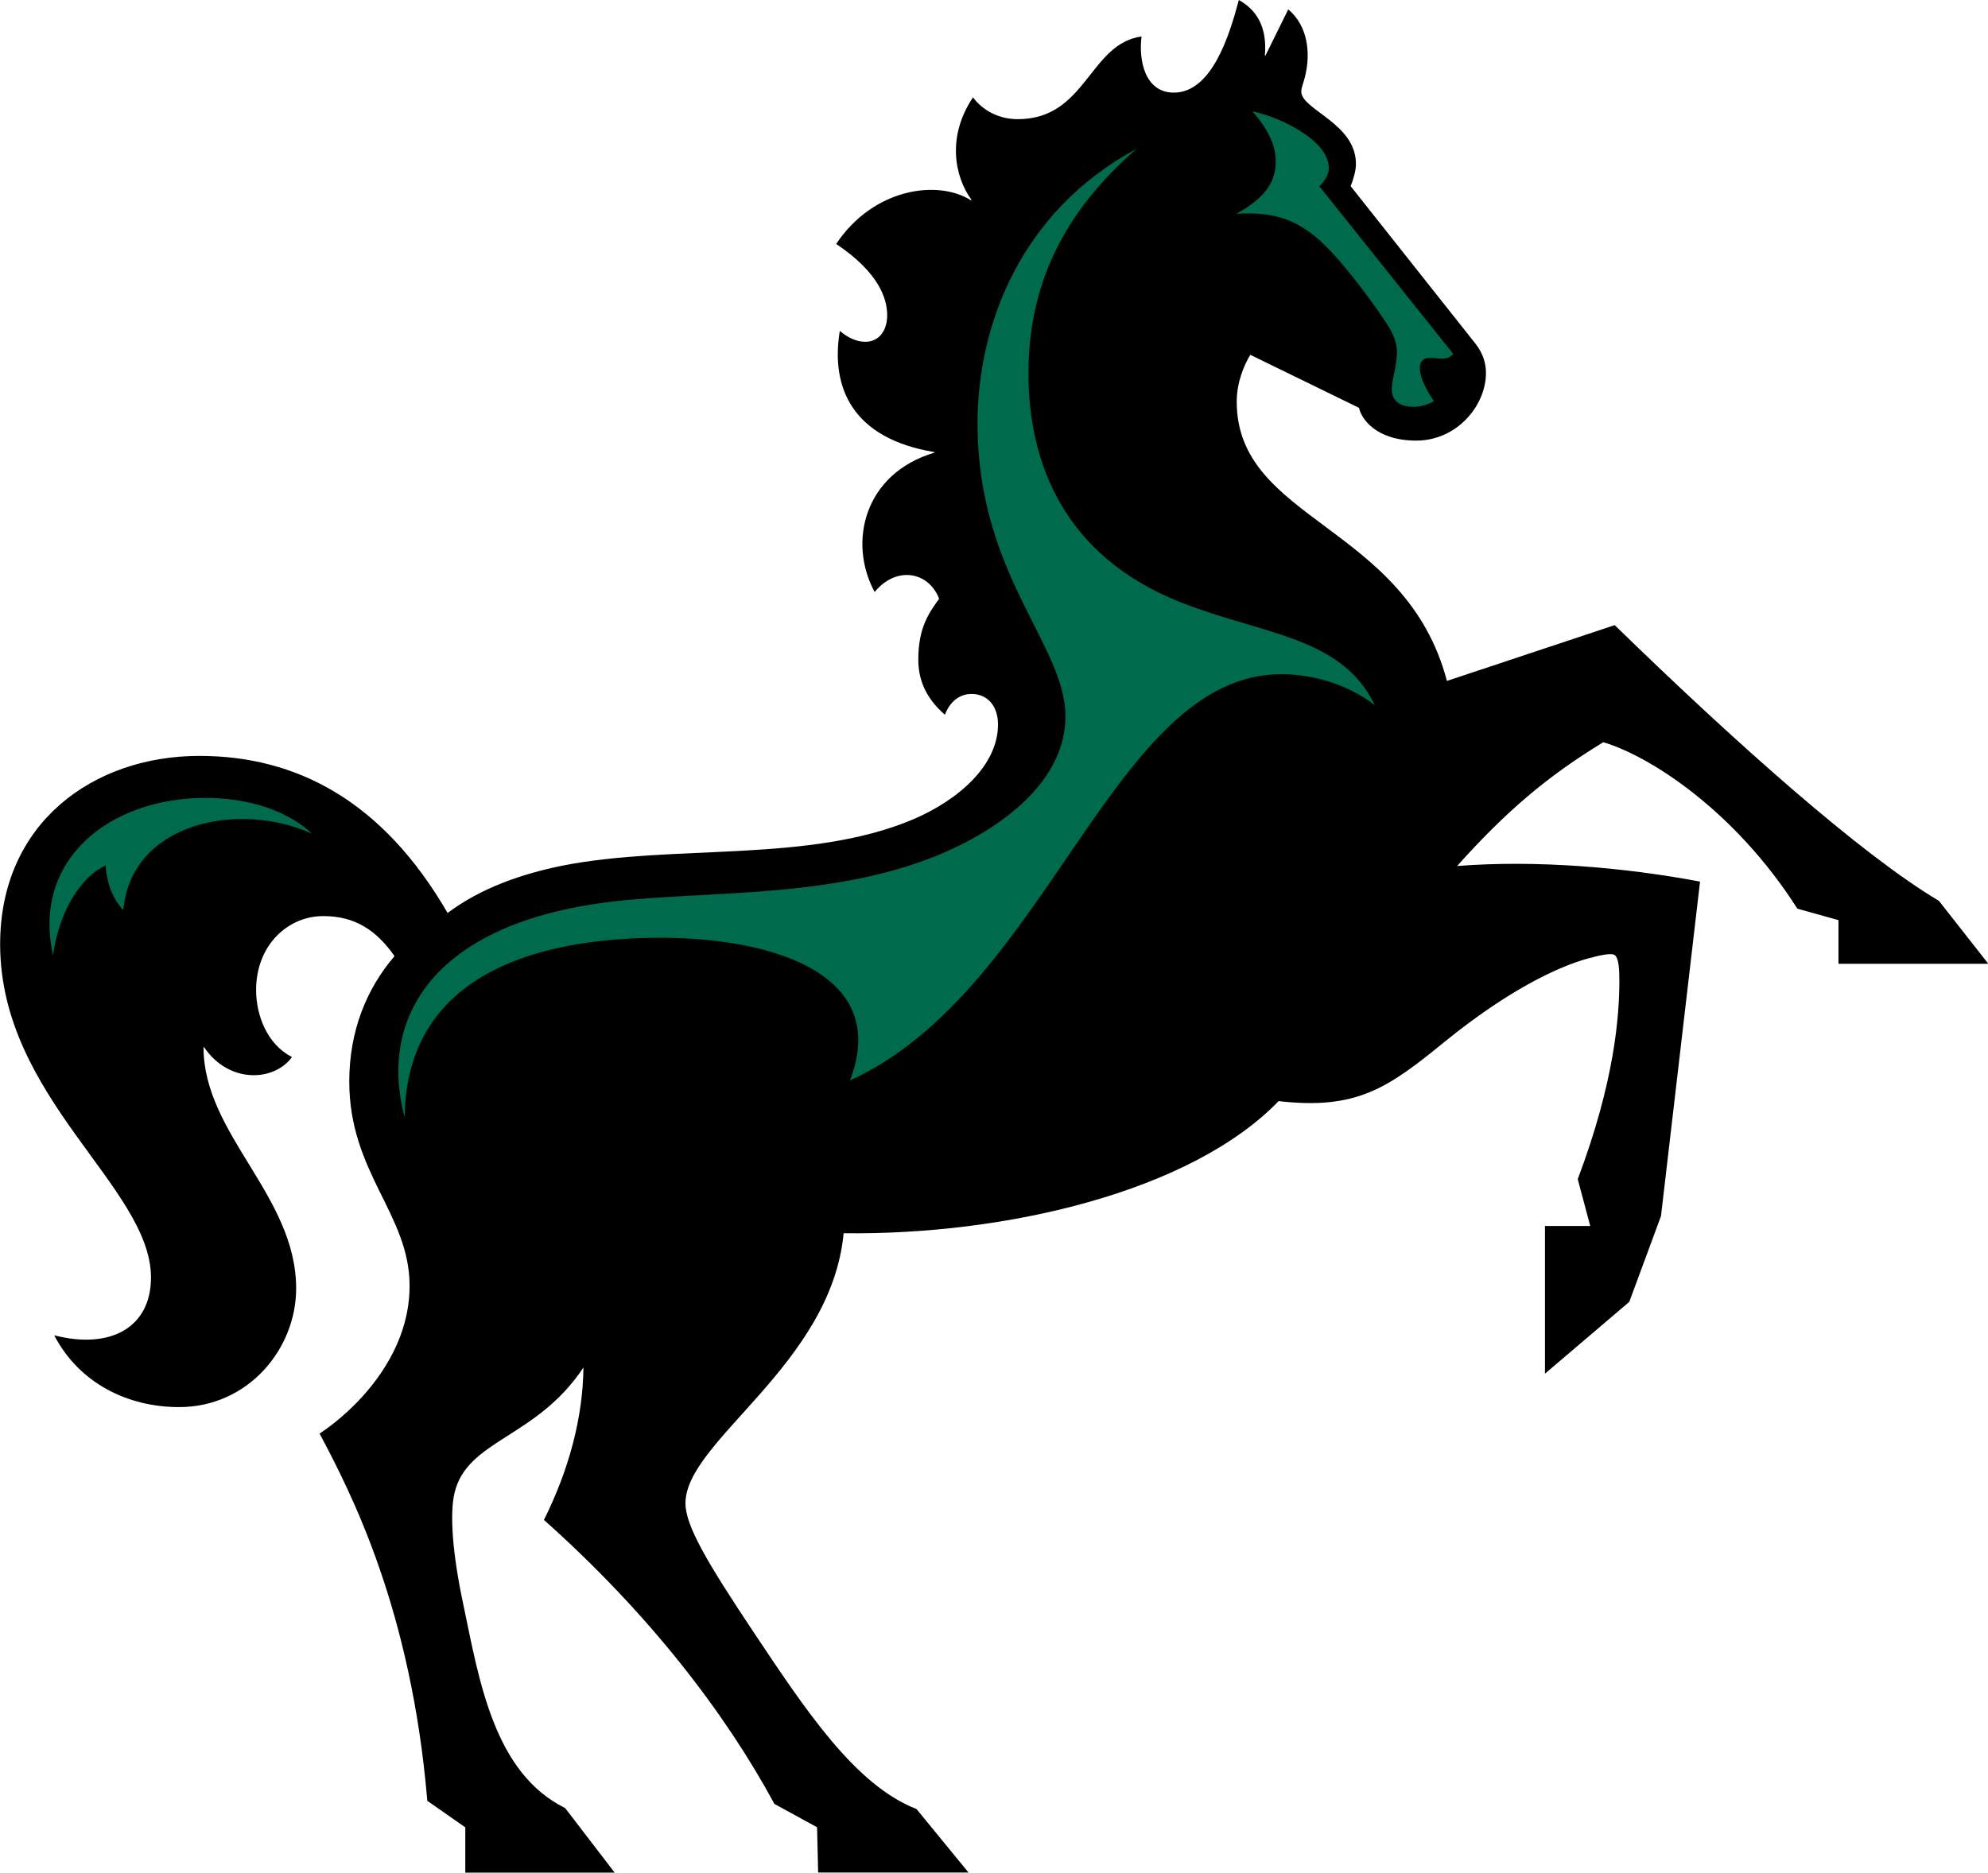
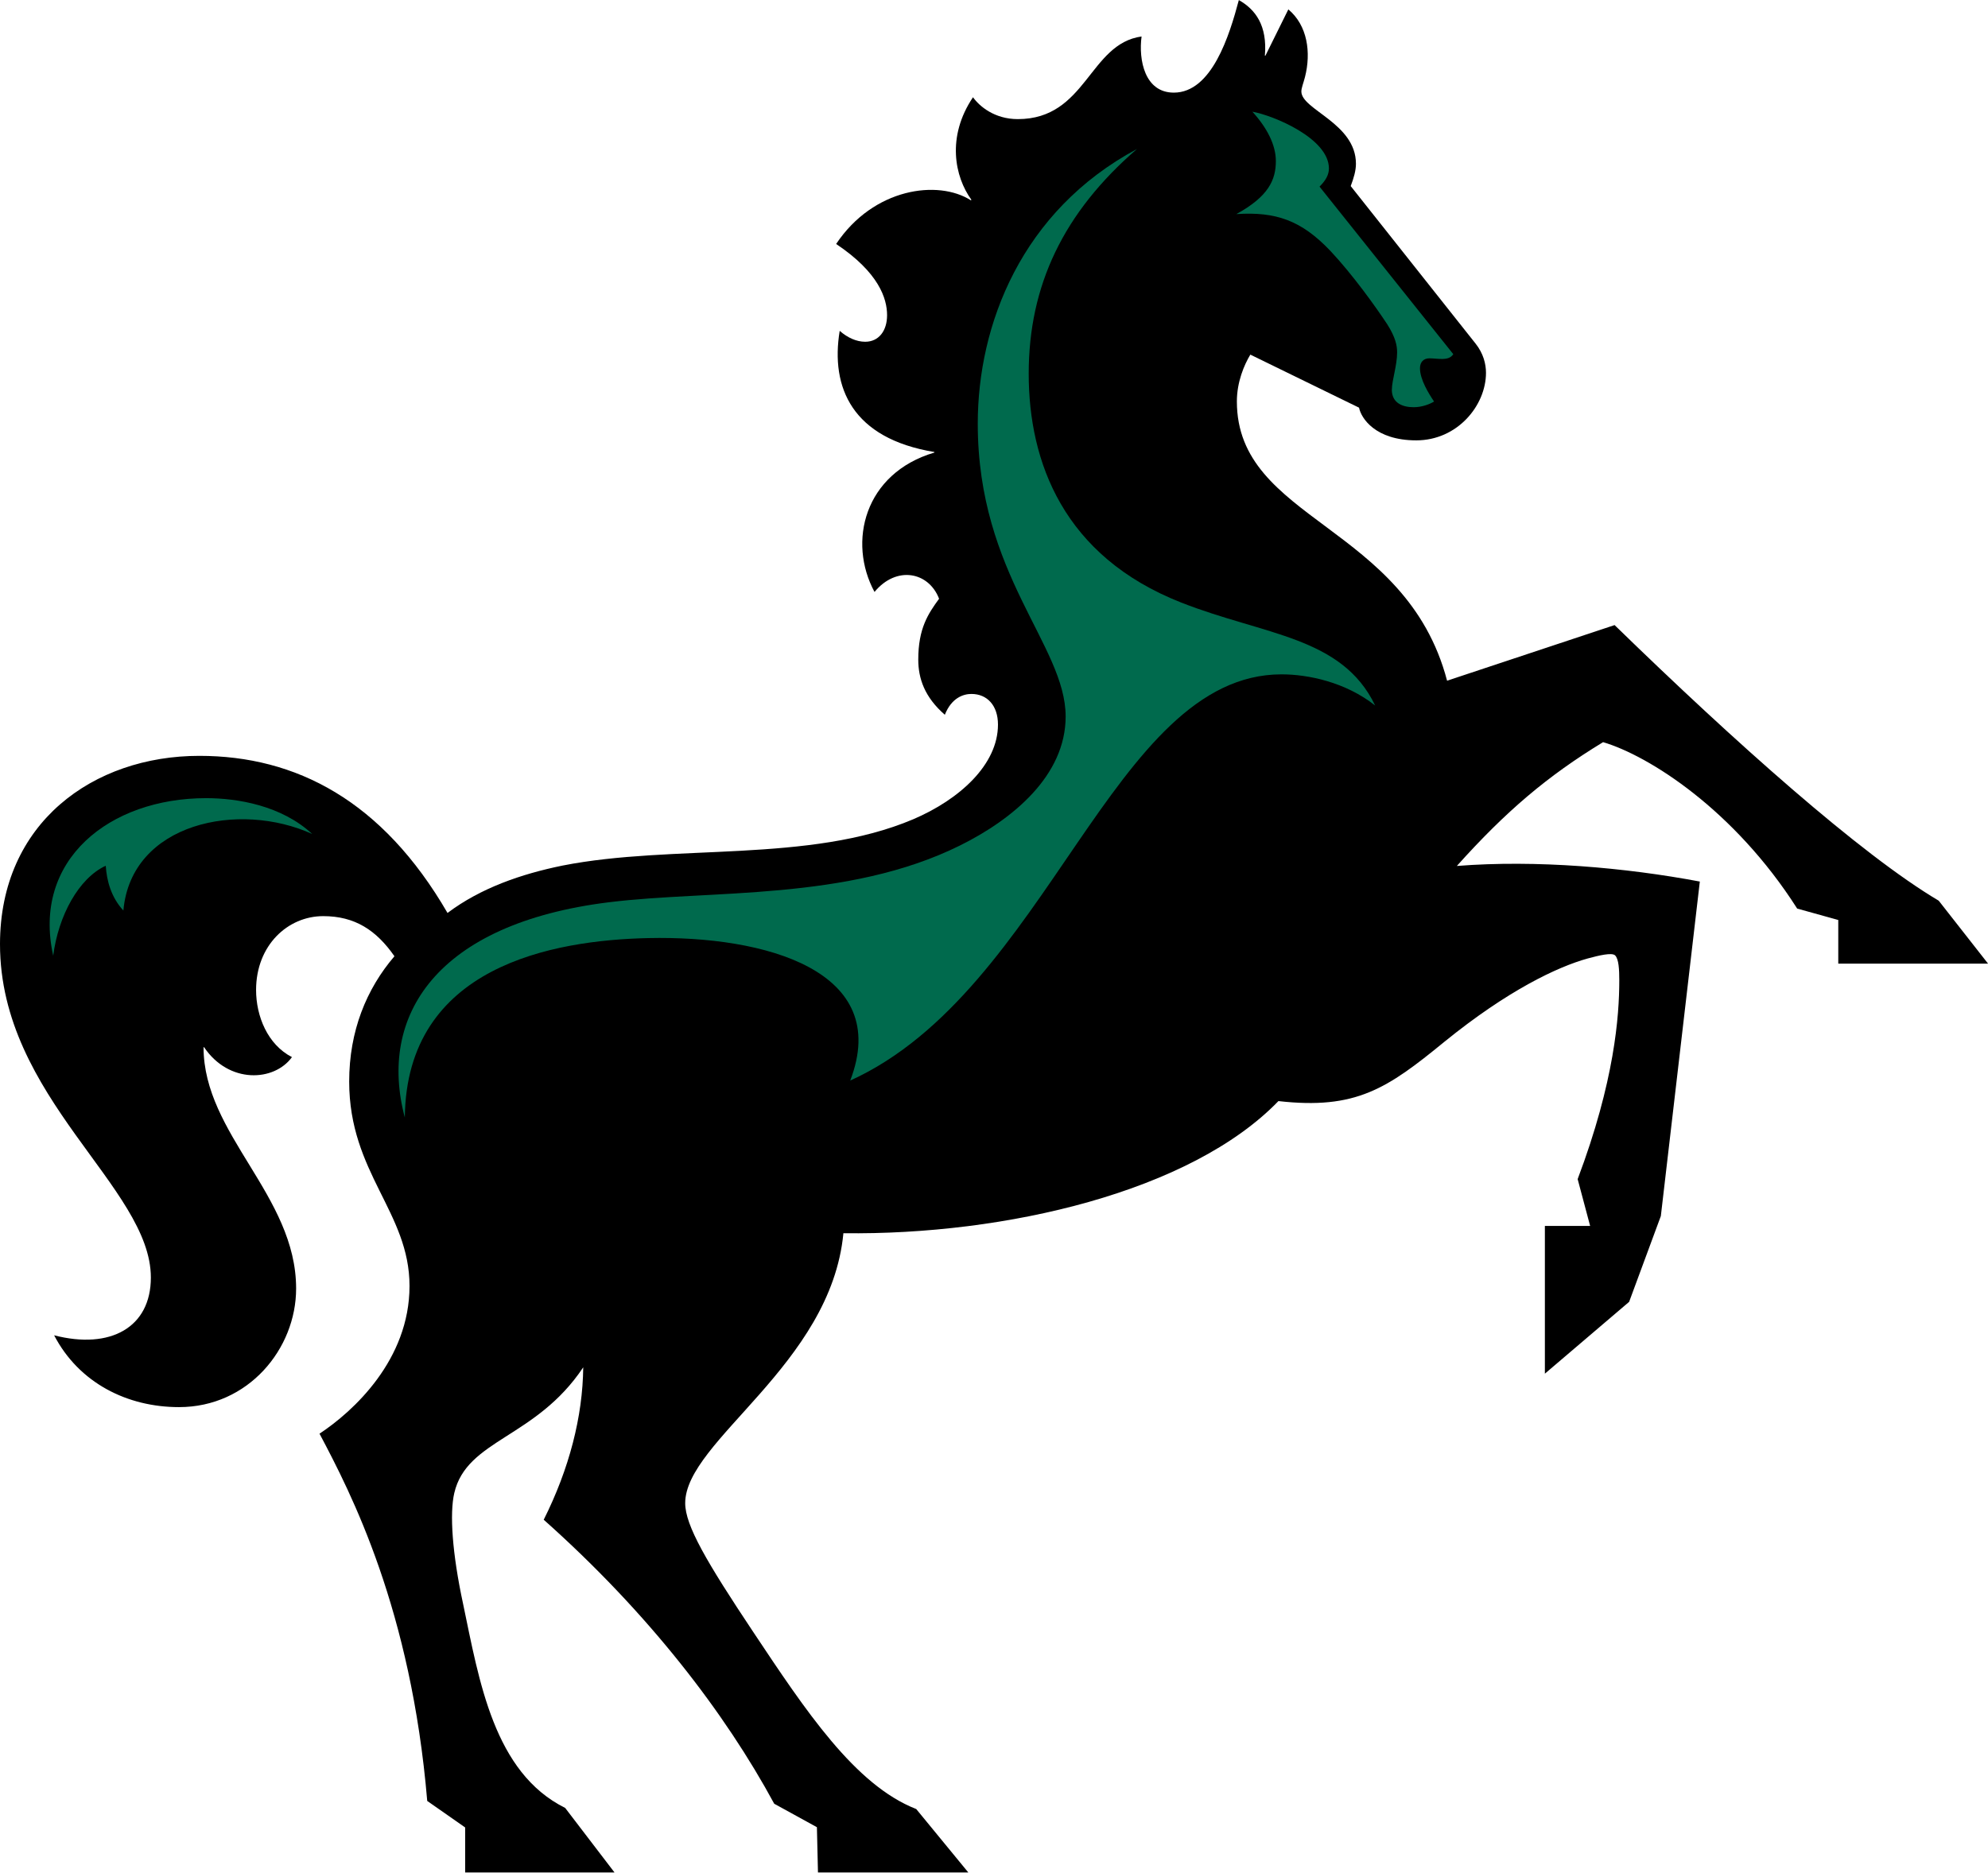
- <svg xmlns="http://www.w3.org/2000/svg" id="Layer_2" viewBox="0 0 300.87 283.46">
+ <svg xmlns="http://www.w3.org/2000/svg" id="Layer_2" viewBox="0 0 262.63 247.44">
  <defs>
-     <style>
-       .cls-1 {
-         fill: #006a4d;
-       }
-     </style>
+     <style>.cls-1{fill:#006a4d;}</style>
  </defs>
-   <g id="Artwork">
-     <g>
-       <path d="M244.33,94.65l-25.35,8.43c-6.22-23.7-31.81-24.17-31.81-42.28,0-2.91,1.1-5.51,2.05-7.09l16.46,8.03c.31,1.58,2.52,4.96,8.66,4.96s10.55-5.28,10.55-10.24c0-1.34-.39-2.91-1.57-4.41l-18.9-23.86c.47-1.26.79-2.36.79-3.39,0-6.14-8.27-8.19-8.27-10.94,0-.55.31-1.26.55-2.2.94-3.7.39-7.79-2.52-10.24l-3.46,7.01h-.08c.39-4.57-1.42-7.01-3.94-8.43-1.42,5.35-4.09,14.02-9.84,14.02-4.41,0-5.35-4.96-4.88-8.5-7.95,1.1-8.35,12.52-18.74,12.52-3.54,0-5.83-1.97-6.77-3.31-4.02,5.98-2.76,12.05-.24,15.51l-.08.08c-4.96-3.15-14.72-1.89-20.39,6.61,6.46,4.33,7.72,8.27,7.72,10.79,0,2.36-1.26,4.02-3.31,4.02-1.34,0-2.68-.63-3.86-1.65-1.42,8.58,1.89,16.3,14.33,18.35v.08c-10.63,3.15-13.15,13.54-9.06,21.1,3.31-4.02,8.19-3.07,9.76,1.02-1.65,2.28-3.15,4.49-3.15,9.21,0,2.83.95,5.67,4.02,8.35,1.02-2.6,2.83-3.15,4.02-3.15,2.36,0,4.02,1.73,4.02,4.65,0,6.06-5.83,11.34-12.83,14.33-15.75,6.69-36.3,3.7-53.07,7.01-6.22,1.26-12.36,3.39-17.4,7.17-9.84-17.01-22.91-23.78-37.56-23.78-16.06,0-30.16,10.16-30.16,28.5,0,23.31,22.83,36.77,22.83,50.47,0,7.56-6.14,10.94-14.65,8.74,3.78,7.24,11.1,10.87,18.9,10.87,10.47,0,17.72-8.82,17.72-17.95,0-14.09-14.02-23.31-14.02-36.54h.08c3.78,5.59,10.63,5.2,13.31,1.5-3.7-1.89-5.43-6.22-5.43-10.16,0-6.77,4.8-11.18,10.16-11.18,4.8,0,8.03,2.13,10.79,6.06-4.25,4.96-6.85,11.34-6.85,18.98,0,13.86,9.13,20.08,9.13,30.94s-8.5,18.98-13.62,22.36c4.8,9.05,13.86,26.61,16.3,55.59l5.75,4.02v6.85h22.6l-7.48-9.76c-10.79-5.35-12.99-19.21-15.43-30.87-1.65-7.72-2.05-13.7-1.34-16.77,1.89-8.19,12.36-8.27,19.53-19.06-.08,7.48-2.13,15.35-5.98,23.07,15.91,14.17,27.48,29.29,34.88,42.99l6.46,3.54.16,6.85h22.76l-7.87-9.61c-9.29-3.62-16.77-14.96-24.65-26.77-7.09-10.63-10.32-16.14-10.32-19.53,0-9.45,22.05-20.95,23.94-40.87,24.57.31,52.6-6.3,65.83-20,11.73,1.34,16.46-1.89,25.12-8.98,9.61-7.8,17.09-11.34,21.65-12.6,1.73-.47,3.7-.95,4.17-.47.55.55.63,2.13.63,3.78,0,5.35-.71,15.28-6.3,30.08l1.89,7.09h-6.85v22.36l12.76-10.87,4.8-12.99,5.91-50.63c-11.26-2.13-24.72-3.31-36.77-2.36,7.4-8.27,13.7-13.62,22.13-18.74,6.93,2.05,19.84,10.24,29.37,25.2l6.22,1.73v6.61h22.68l-7.48-9.53c-11.81-7.01-30.95-24.09-49.06-41.73Z" />
-       <path class="cls-1" d="M31.18,120.79c4.72,0,11.42,1.1,16.06,5.43-11.02-5.04-27.4-1.73-28.58,11.57-1.89-2.05-2.52-4.57-2.68-6.77-4.09,1.89-7.17,7.56-7.95,13.62-3.23-14.49,8.5-23.86,23.15-23.86ZM92.2,136.54c15.28-1.89,36.06-.16,53.07-8.58,7.95-3.94,15.98-10.55,15.98-19.53,0-10.79-13.31-21.42-13.31-44.33,0-14.96,6.61-32.2,24.09-41.58-11.1,9.61-16.38,20.63-16.38,34.02s5.28,27.64,23.07,34.65c12.6,4.96,24.33,5.12,29.37,15.59-4.49-3.54-10.16-4.72-14.17-4.72-25.59,0-35.28,47.87-65.28,61.5,6.38-16.61-12.83-21.97-30.55-21.58-14.49.31-36.61,4.25-36.85,27.17-4.09-15.35,4.72-29.37,30.94-32.6ZM210.63,58.9c0-1.34.79-3.62.79-5.59,0-1.02-.24-2.28-1.5-4.25-1.81-2.76-5.28-7.56-8.58-11.1-4.41-4.65-8.27-5.98-14.25-5.59,4.88-2.68,5.98-5.2,5.98-8.03,0-2.44-1.34-5.04-3.54-7.48,3.15.55,11.57,4.02,11.57,8.58,0,.94-.47,1.81-1.42,2.76l20.24,25.35c-.71,1.1-2.28.63-3.62.63-.87,0-1.42.55-1.42,1.5,0,1.73,1.34,3.86,2.13,5.04-.63.39-1.81.87-3.07.87-1.58,0-3.31-.55-3.31-2.68Z" />
-     </g>
+   <g id="Layer_1-2">
+     <path d="m61.46,241.49l-5.02-3.51c-2.13-25.3-10.04-40.63-14.23-48.53,4.47-2.95,11.89-9.76,11.89-19.52s-7.97-14.92-7.97-27.01c0-6.67,2.27-12.23,5.98-16.56-2.4-3.44-5.22-5.3-9.41-5.3-4.68,0-8.87,3.85-8.87,9.76,0,3.44,1.51,7.21,4.74,8.87-2.33,3.23-8.32,3.57-11.61-1.31h-.07c0,11.54,12.23,19.58,12.23,31.89,0,7.97-6.32,15.67-15.47,15.67-6.8,0-13.2-3.16-16.5-9.49,7.42,1.92,12.78-1.03,12.78-7.63,0-11.96-19.93-23.72-19.93-44.06,0-16.01,12.31-24.88,26.33-24.88,12.78,0,24.19,5.92,32.79,20.76,4.4-3.31,9.76-5.15,15.19-6.26,14.64-2.89,32.58-.28,46.33-6.12,6.12-2.61,11.2-7.22,11.2-12.51,0-2.54-1.44-4.05-3.51-4.05-1.03,0-2.61.48-3.51,2.75-2.68-2.33-3.51-4.81-3.51-7.29,0-4.12,1.3-6.05,2.75-8.04-1.37-3.57-5.64-4.4-8.53-.9-3.57-6.59-1.37-15.67,7.91-18.42v-.07c-10.86-1.79-13.74-8.52-12.51-16.01,1.03.9,2.2,1.44,3.37,1.44,1.79,0,2.89-1.44,2.89-3.51,0-2.2-1.09-5.64-6.73-9.41,4.95-7.42,13.48-8.53,17.8-5.77l.07-.07c-2.2-3.03-3.31-8.32.21-13.55.83,1.17,2.82,2.89,5.92,2.89,9.07,0,9.41-9.96,16.35-10.92-.41,3.1.41,7.42,4.26,7.42,5.02,0,7.35-7.56,8.59-12.23,2.2,1.24,3.78,3.37,3.44,7.35h.07l3.03-6.12c2.54,2.13,3.02,5.71,2.2,8.93-.21.83-.48,1.44-.48,1.92,0,2.41,7.21,4.19,7.21,9.55,0,.9-.28,1.86-.69,2.95l16.5,20.82c1.03,1.3,1.37,2.69,1.37,3.85,0,4.33-3.78,8.93-9.21,8.93s-7.29-2.95-7.56-4.32l-14.36-7.01c-.83,1.37-1.78,3.64-1.78,6.18,0,15.81,22.34,16.22,27.77,36.91l22.13-7.35c15.81,15.39,32.51,30.31,42.82,36.42l6.52,8.32h-19.79v-5.77l-5.43-1.51c-8.32-13.06-19.59-20.2-25.64-21.99-7.35,4.47-12.85,9.14-19.32,16.36,10.52-.83,22.27.21,32.1,2.06l-5.15,44.2-4.19,11.34-11.13,9.49v-19.52h5.98l-1.65-6.19c4.88-12.93,5.5-21.58,5.5-26.26,0-1.44-.07-2.82-.55-3.3-.41-.41-2.13,0-3.64.41-3.98,1.11-10.52,4.19-18.91,11-7.56,6.19-11.69,9-21.93,7.84-11.54,11.95-36.01,17.74-57.47,17.46-1.65,17.39-20.9,27.42-20.9,35.67,0,2.95,2.82,7.76,9,17.04,6.87,10.31,13.4,20.21,21.52,23.38l6.88,8.38h-19.86l-.14-5.98-5.64-3.1c-6.47-11.96-16.56-25.16-30.45-37.53,3.37-6.73,5.15-13.61,5.22-20.14-6.26,9.41-15.39,9.49-17.04,16.63-.62,2.68-.28,7.91,1.17,14.64,2.13,10.17,4.06,22.27,13.48,26.95l6.52,8.53h-19.73v-5.98.03Z" />
+     <path class="cls-1" d="m183.88,51.45c0-1.17.69-3.16.69-4.88,0-.9-.21-1.99-1.3-3.71-1.58-2.4-4.6-6.6-7.5-9.69-3.85-4.06-7.22-5.22-12.44-4.88,4.26-2.33,5.22-4.53,5.22-7.01,0-2.13-1.17-4.4-3.1-6.52,2.75.49,10.11,3.51,10.11,7.5,0,.83-.41,1.58-1.24,2.4l17.67,22.14c-.62.96-1.99.55-3.16.55-.76,0-1.24.49-1.24,1.31,0,1.51,1.17,3.37,1.86,4.4-.55.34-1.58.75-2.69.75-1.37,0-2.89-.48-2.89-2.33h0Zm-103.38,67.77c13.34-1.65,31.48-.13,46.33-7.5,6.94-3.44,13.95-9.21,13.95-17.04,0-9.41-11.61-18.7-11.61-38.7,0-13.06,5.77-28.11,21.03-36.29-9.69,8.38-14.3,18.01-14.3,29.69s4.6,24.13,20.14,30.24c11,4.33,21.24,4.47,25.63,13.61-3.91-3.1-8.87-4.12-12.37-4.12-22.34,0-30.8,41.8-56.98,53.68,5.57-14.5-11.2-19.17-26.67-18.83-12.65.28-31.97,3.72-32.17,23.71-3.57-13.4,4.12-25.63,27.01-28.45h.01Zm-53.27-13.75c4.12,0,9.96.96,14.02,4.74-9.62-4.4-23.92-1.51-24.95,10.11-1.65-1.79-2.2-3.98-2.33-5.92-3.57,1.65-6.26,6.6-6.94,11.89-2.82-12.65,7.42-20.82,20.2-20.82Z" />
  </g>
</svg>
